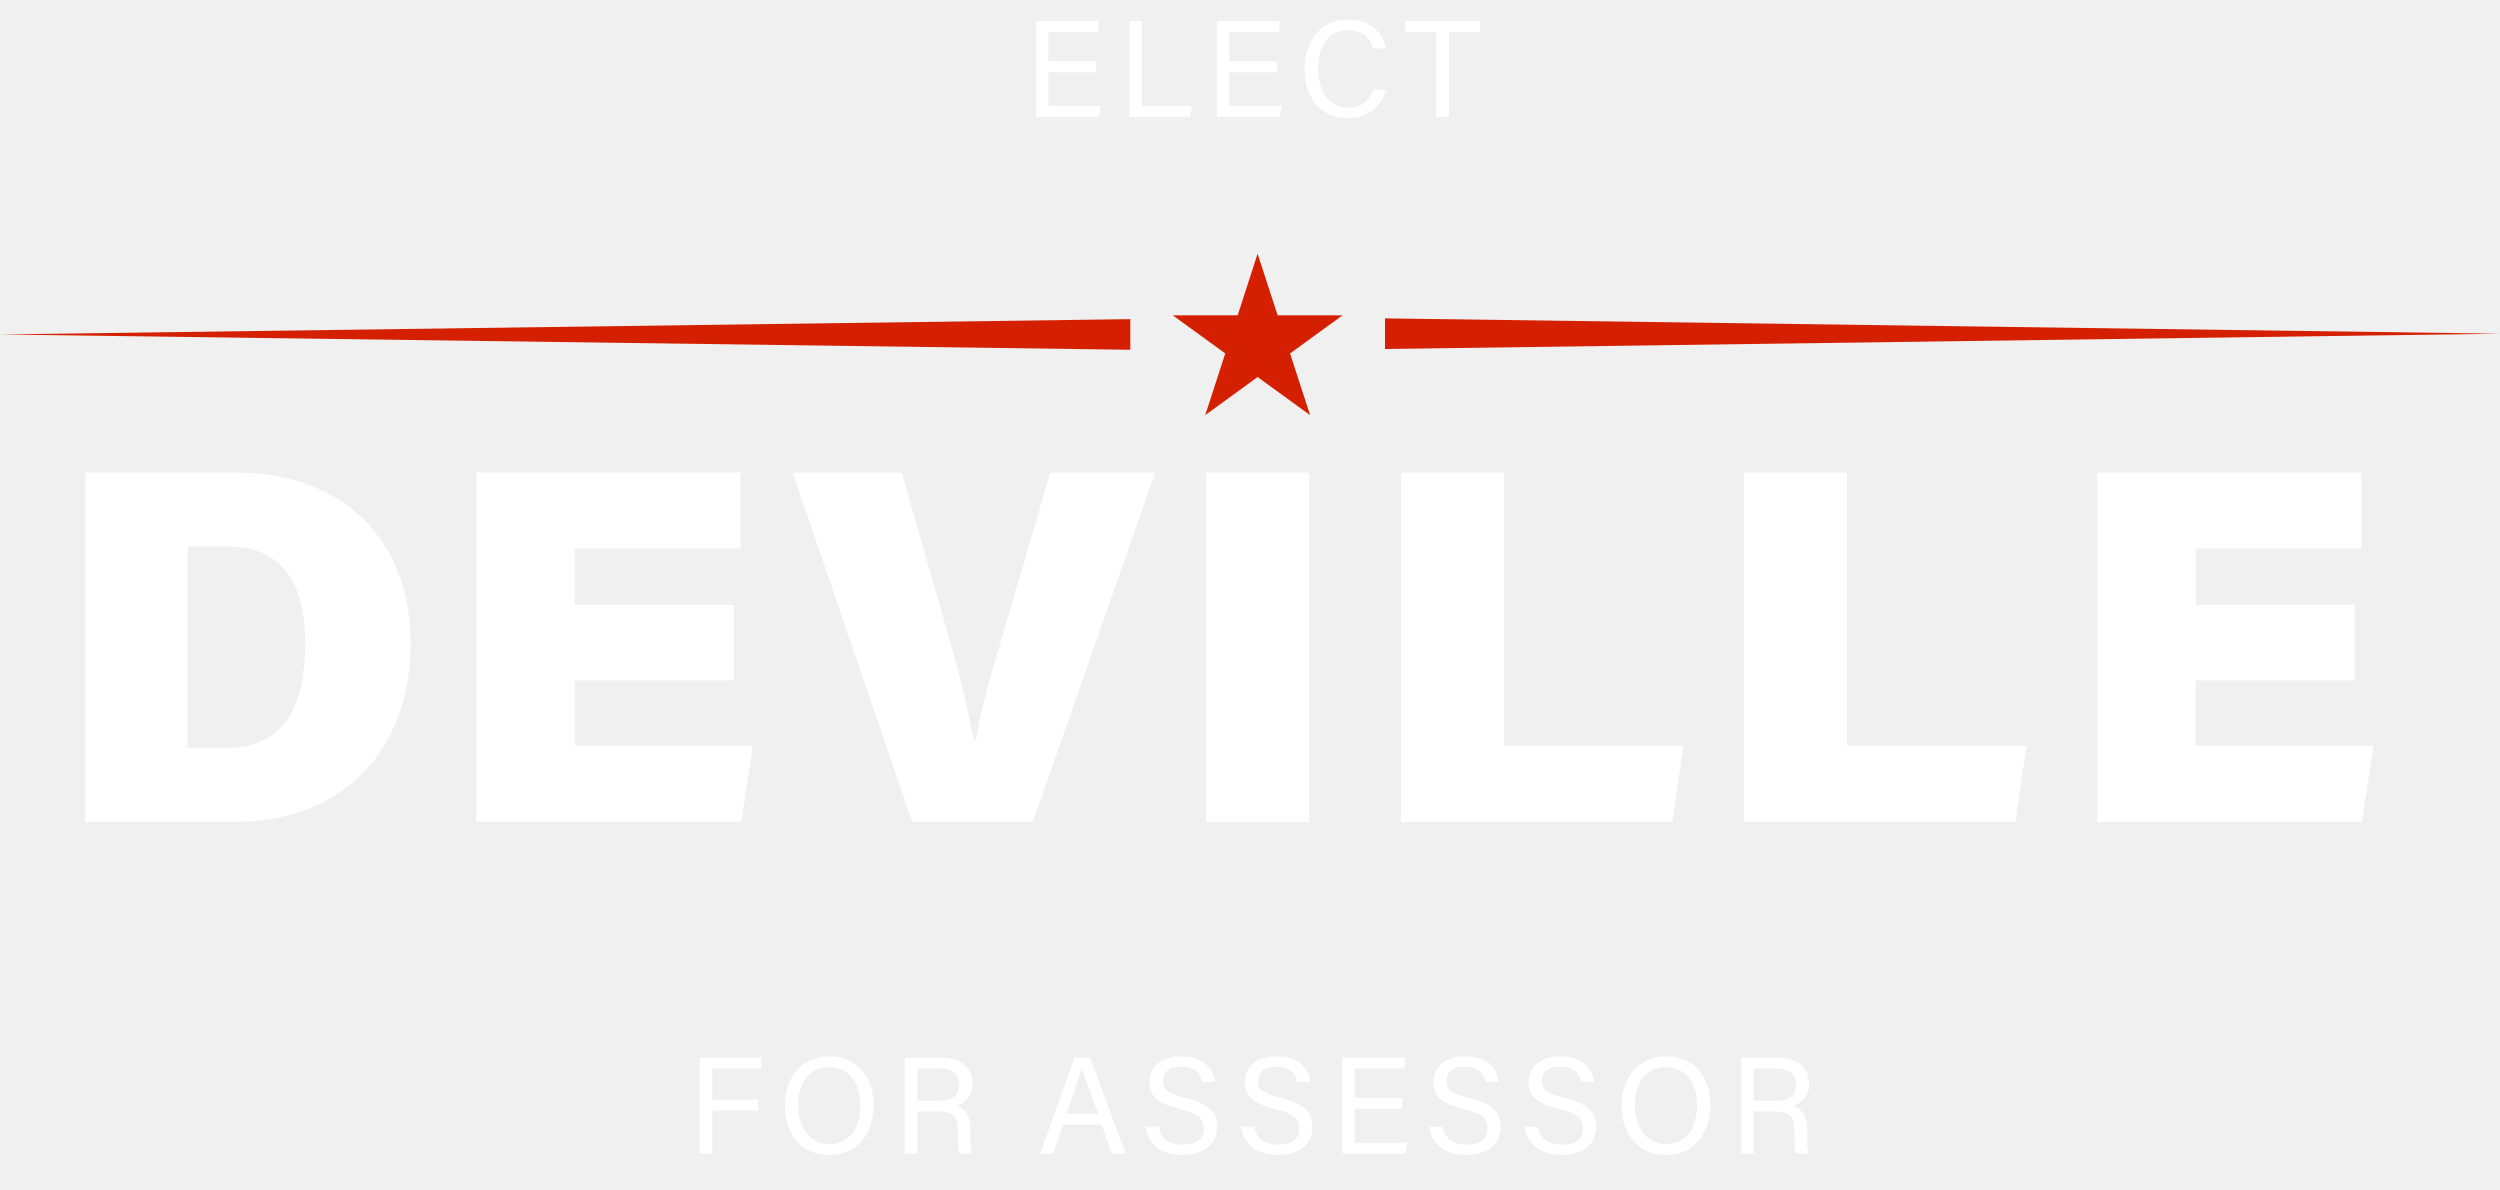
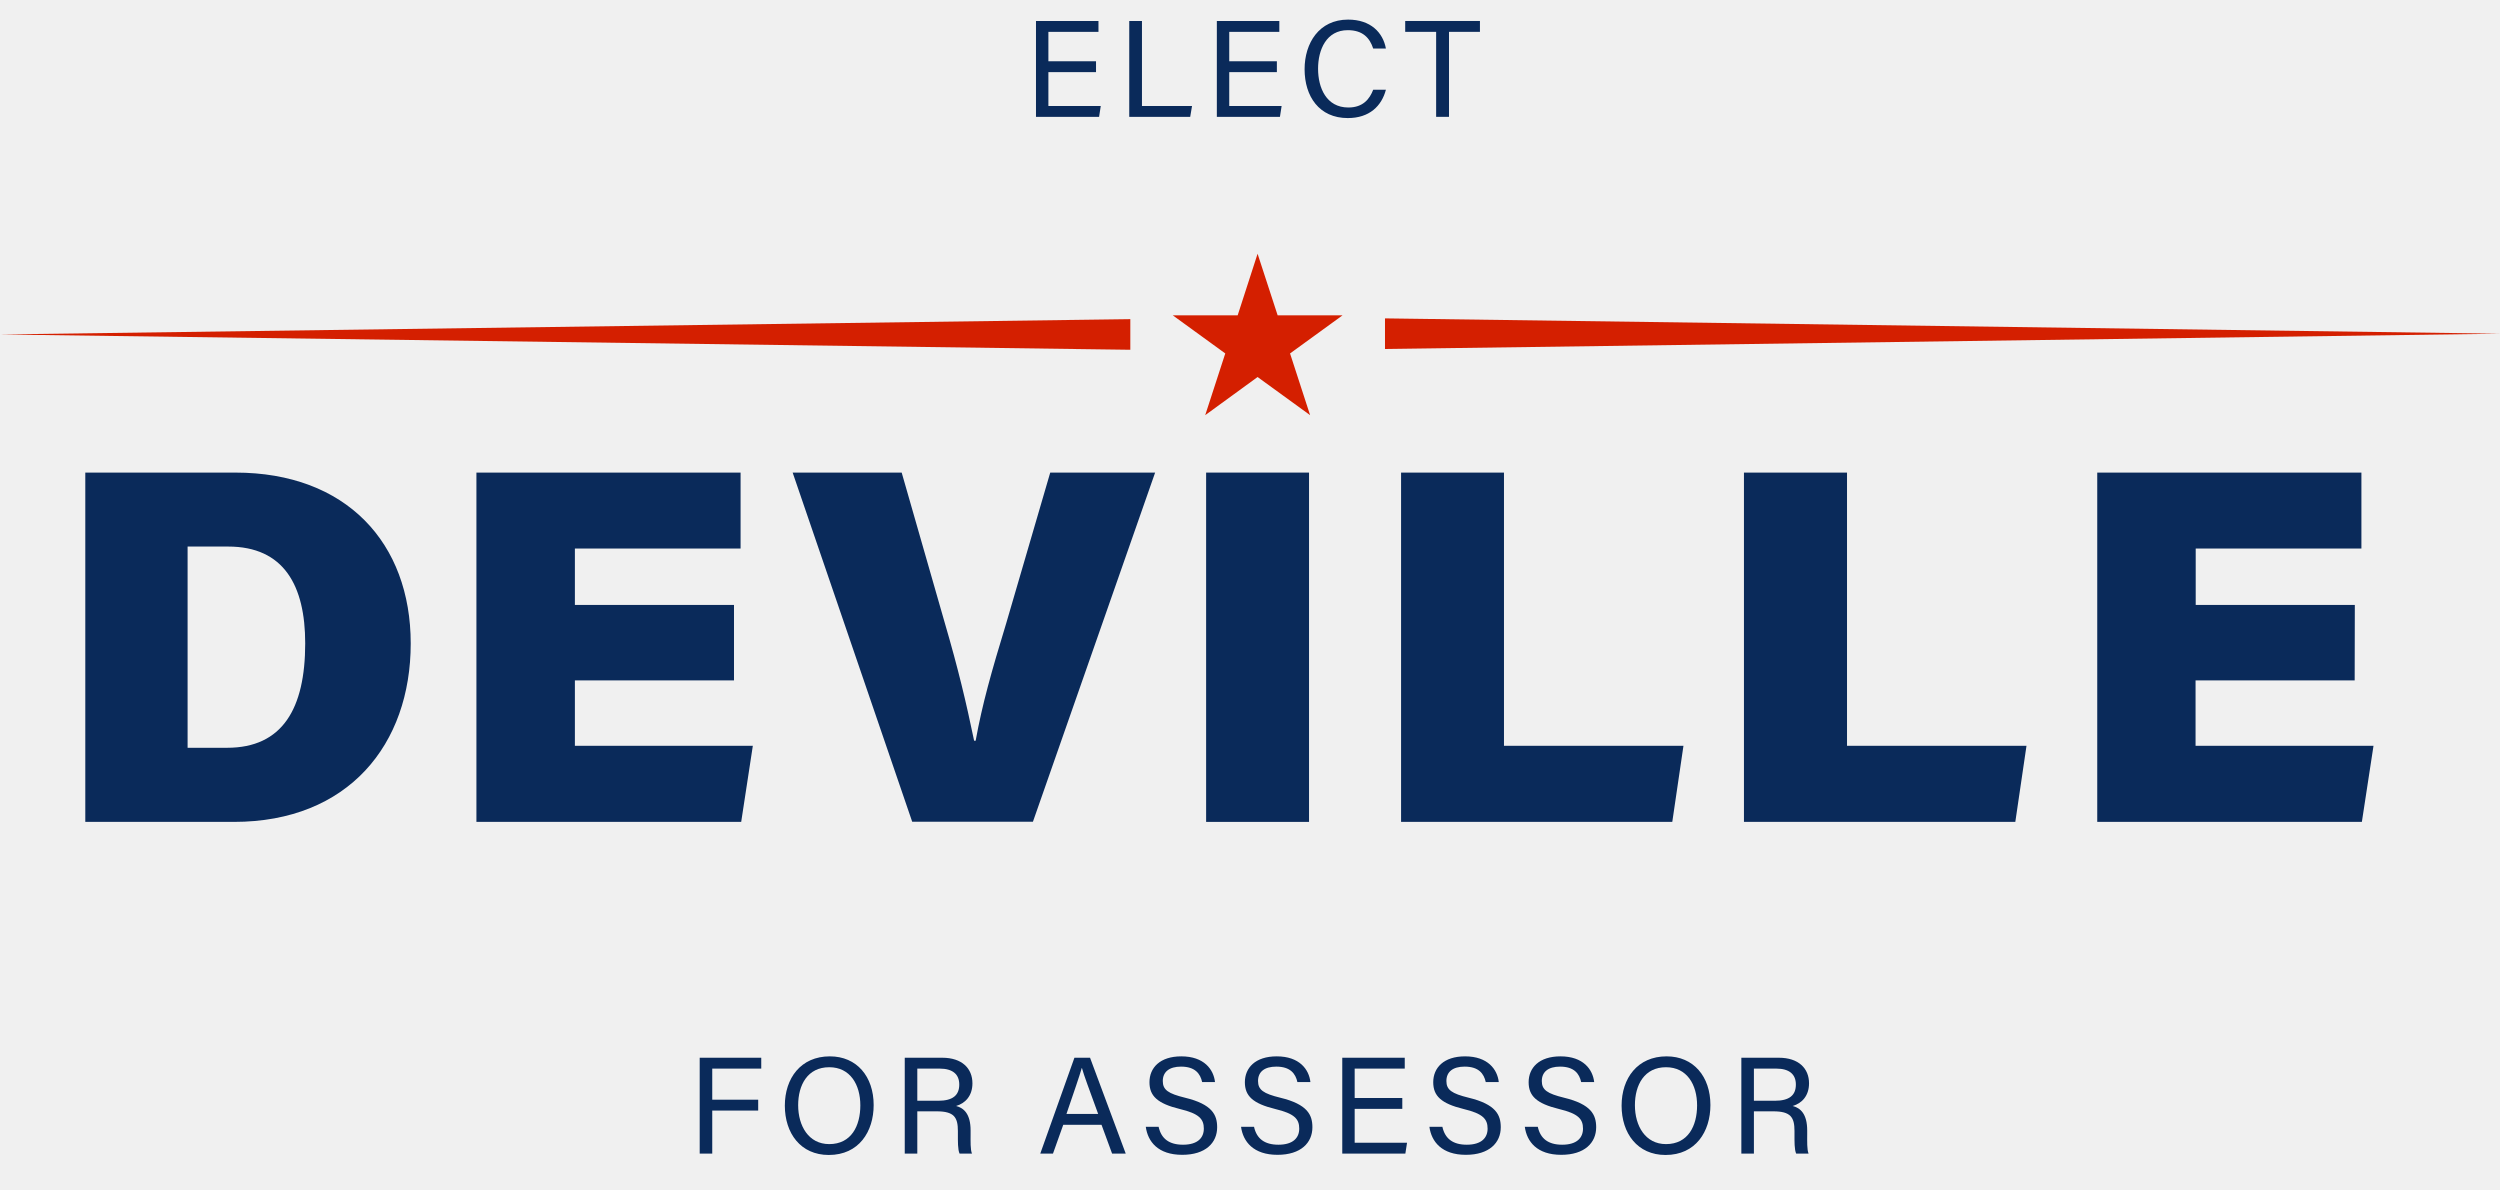
<svg xmlns="http://www.w3.org/2000/svg" version="1.1" id="Layer_1" x="0px" y="0px" viewBox="0 0 1632.5 776.9" style="enable-background:new 0 0 1632.5 776.9;" xml:space="preserve">
  <style type="text/css">
- 	.st0{fill:#FFFFFF;}
+ 	.st0{fill:#0a2a5a;}
	.st1{fill:#D41F00;}
	.st2{enable-background:new    ;}
</style>
  <g id="Layer_2_00000111903356393875820770000018166563129410406563_">
    <g id="Layer_1-2">
      <g>
        <path class="st0" d="M55.7,308.6h98c72.5,0,114.5,46,114.5,111.6c0,65.9-40.7,116.5-115.5,116.5h-97L55.7,308.6z M122.5,488.3     h25.8c36.1,0,51-25.5,51-68.2c0-37.7-13.9-63.2-50.3-63.2h-26.5V488.3z" />
      </g>
      <g>
        <path class="st0" d="M479.3,444.3H375.4V487h116.2l-7.6,49.7H311.1V308.6h172.5v49.6H375.4V395h103.9V444.3z" />
      </g>
      <g>
        <path class="st0" d="M595.7,536.7l-78.1-228.1h71.2l28.1,98c8.9,30.5,13.9,51.6,19.2,77.1h1c4.3-23.8,10.3-45,19.9-76.5     l28.8-98.6h68.5l-79.8,228H595.7z" />
      </g>
      <g>
        <path class="st0" d="M854.8,308.6v228.1h-67.2V308.6H854.8z" />
      </g>
      <g>
        <path class="st0" d="M914.9,308.6h67.2V487h117.2l-7.3,49.7H914.9V308.6z" />
      </g>
      <g>
        <path class="st0" d="M1138.9,308.6h67.2V487h117.2l-7.3,49.7h-177.2V308.6z" />
      </g>
      <g>
        <path class="st0" d="M1537.6,444.3h-103.9V487h116.2l-7.6,49.7h-172.8V308.6h172.5v49.6h-108.2V395h103.9L1537.6,444.3z" />
      </g>
    </g>
    <g id="Layer_5">
      <g>
        <polygon class="st1" points="0,218.4 738.1,228.4 738.1,208.4    " />
      </g>
    </g>
    <g id="Layer_4">
      <g>
        <polygon class="st1" points="1632.5,217.9 904.4,207.9 904.4,227.9    " />
      </g>
    </g>
    <g id="Layer_3">
      <g>
        <polygon class="st1" points="821.2,165.7 834.3,205.9 876.7,205.9 842.4,230.8 855.5,271.1 821.2,246.2 787,271.1 800.1,230.8      765.8,205.9 808.2,205.9    " />
      </g>
    </g>
    <g id="Layer_2-2">
      <g class="st2">
        <path class="st0" d="M715.7,47.1h-31.1v22.1h34.2l-1.1,7.1h-41.2V13.7h40.8v7.1h-32.7V40h31.1V47.1z" />
      </g>
      <g class="st2">
        <path class="st0" d="M737.4,13.7h8.3v55.5h32.7l-1.2,7.1h-39.8V13.7z" />
      </g>
      <g class="st2">
        <path class="st0" d="M833.8,47.1h-31.1v22.1h34.2l-1.1,7.1h-41.2V13.7h40.8v7.1h-32.7V40h31.1V47.1z" />
      </g>
      <g class="st2">
        <path class="st0" d="M905,58.6c-2.8,10.6-10.7,18.5-24.9,18.5c-18.7,0-28.2-14.2-28.2-31.9c0-17,9.4-32.4,28.4-32.4     c14.8,0,22.8,8.5,24.7,18.9h-8.3c-2.2-6.8-6.7-12-16.6-12c-13.9,0-19.4,12.6-19.4,25.2c0,12.3,5.3,25.3,19.8,25.3     c9.6,0,13.9-5.6,16.2-11.6H905z" />
      </g>
      <g class="st2">
        <path class="st0" d="M937.8,20.8h-20.2v-7.1h48.8v7.1h-20.2v55.5h-8.4V20.8z" />
      </g>
      <g class="st2">
        <path class="st0" d="M456.9,690.7h40.2v7.1h-32v20.3h30v7.1h-30v28.1h-8.2V690.7z" />
      </g>
      <g class="st2">
        <path class="st0" d="M570.5,721.6c0,17.3-9.6,32.6-29.3,32.6c-18.4,0-28.7-14.2-28.7-32.2c0-17.9,10.4-32.2,29.4-32.2     C559.5,689.8,570.5,703,570.5,721.6z M521.2,721.7c0,13.5,6.8,25.4,20.3,25.4c14.5,0,20.3-12,20.3-25.3     c0-13.5-6.6-24.9-20.3-24.9C527.4,696.9,521.2,708.4,521.2,721.7z" />
        <path class="st0" d="M599,725.8v27.5h-8.2v-62.6h24.5c12.9,0,19.7,7,19.7,16.7c0,8.2-4.7,13.1-10.7,14.8c5.1,1.3,9.5,5.2,9.5,16     v2.7c0,4.3-0.2,9.8,0.9,12.4h-8.1c-1.2-2.7-1.1-7.6-1.1-13.5v-1.3c0-8.9-2.5-12.8-13.8-12.8H599z M599,718.8h13.6     c9.6,0,13.8-3.6,13.8-10.6c0-6.7-4.3-10.4-12.8-10.4H599V718.8z" />
      </g>
      <g class="st2">
        <path class="st0" d="M694.3,734.5l-6.7,18.8h-8.3l22.3-62.6h10.2l23.3,62.6h-8.9l-6.9-18.8H694.3z M717.1,727.4     c-6-16.5-9.3-25.2-10.6-30h-0.1c-1.5,5.3-5.2,15.9-10,30H717.1z" />
      </g>
      <g class="st2">
        <path class="st0" d="M756.6,735.9c1.7,7.6,6.8,11.6,15.9,11.6c9.7,0,13.6-4.6,13.6-10.5c0-6.3-3.1-9.8-15.6-12.8     c-14.8-3.6-19.9-8.6-19.9-17.5c0-9.4,6.8-16.9,20.8-16.9c14.9,0,21.1,8.6,22,16.8H785c-1.2-5.5-4.6-10.1-13.8-10.1     c-7.6,0-11.9,3.4-11.9,9.4c0,5.8,3.5,8.2,14.5,10.9c17.8,4.3,21,11.2,21,19.3c0,10.1-7.5,18-22.8,18c-15.8,0-22.5-8.6-23.8-18.3     H756.6z" />
      </g>
      <g class="st2">
        <path class="st0" d="M818.9,735.9c1.7,7.6,6.8,11.6,15.9,11.6c9.7,0,13.6-4.6,13.6-10.5c0-6.3-3.1-9.8-15.6-12.8     c-14.8-3.6-19.9-8.6-19.9-17.5c0-9.4,6.8-16.9,20.8-16.9c14.9,0,21.1,8.6,22,16.8h-8.5c-1.2-5.5-4.6-10.1-13.8-10.1     c-7.7,0-11.9,3.4-11.9,9.4c0,5.8,3.5,8.2,14.5,10.9c17.8,4.3,21,11.2,21,19.3c0,10.1-7.5,18-22.8,18c-15.7,0-22.5-8.6-23.8-18.3     H818.9z" />
      </g>
      <g class="st2">
        <path class="st0" d="M915.7,724.1h-31.1v22.1h34.2l-1.1,7.1h-41.2v-62.6h40.8v7.1h-32.7V717h31.1V724.1z" />
      </g>
      <g class="st2">
        <path class="st0" d="M941.9,735.9c1.7,7.6,6.8,11.6,15.9,11.6c9.7,0,13.6-4.6,13.6-10.5c0-6.3-3.1-9.8-15.6-12.8     c-14.8-3.6-19.9-8.6-19.9-17.5c0-9.4,6.8-16.9,20.8-16.9c14.9,0,21.1,8.6,22,16.8h-8.5c-1.2-5.5-4.6-10.1-13.8-10.1     c-7.7,0-11.9,3.4-11.9,9.4c0,5.8,3.5,8.2,14.5,10.9c17.8,4.3,21,11.2,21,19.3c0,10.1-7.5,18-22.8,18c-15.7,0-22.5-8.6-23.8-18.3     H941.9z" />
      </g>
      <g class="st2">
        <path class="st0" d="M1004.2,735.9c1.7,7.6,6.8,11.6,15.9,11.6c9.7,0,13.6-4.6,13.6-10.5c0-6.3-3.1-9.8-15.6-12.8     c-14.8-3.6-19.9-8.6-19.9-17.5c0-9.4,6.8-16.9,20.8-16.9c14.9,0,21.1,8.6,22,16.8h-8.5c-1.2-5.5-4.6-10.1-13.8-10.1     c-7.6,0-11.9,3.4-11.9,9.4c0,5.8,3.5,8.2,14.5,10.9c17.8,4.3,21,11.2,21,19.3c0,10.1-7.5,18-22.8,18c-15.8,0-22.5-8.6-23.8-18.3     H1004.2z" />
      </g>
      <g class="st2">
        <path class="st0" d="M1116.9,721.6c0,17.3-9.6,32.6-29.3,32.6c-18.4,0-28.7-14.2-28.7-32.2c0-17.9,10.4-32.2,29.4-32.2     C1105.9,689.8,1116.9,703,1116.9,721.6z M1067.6,721.7c0,13.5,6.8,25.4,20.3,25.4c14.5,0,20.3-12,20.3-25.3     c0-13.5-6.6-24.9-20.3-24.9C1073.8,696.9,1067.6,708.4,1067.6,721.7z" />
        <path class="st0" d="M1145.3,725.8v27.5h-8.2v-62.6h24.5c12.9,0,19.7,7,19.7,16.7c0,8.2-4.7,13.1-10.7,14.8     c5.1,1.3,9.5,5.2,9.5,16v2.7c0,4.3-0.2,9.8,0.9,12.4h-8.1c-1.2-2.7-1.1-7.6-1.1-13.5v-1.3c0-8.9-2.5-12.8-13.8-12.8H1145.3z      M1145.3,718.8h13.6c9.6,0,13.8-3.6,13.8-10.6c0-6.7-4.3-10.4-12.8-10.4h-14.6V718.8z" />
      </g>
    </g>
  </g>
</svg>
